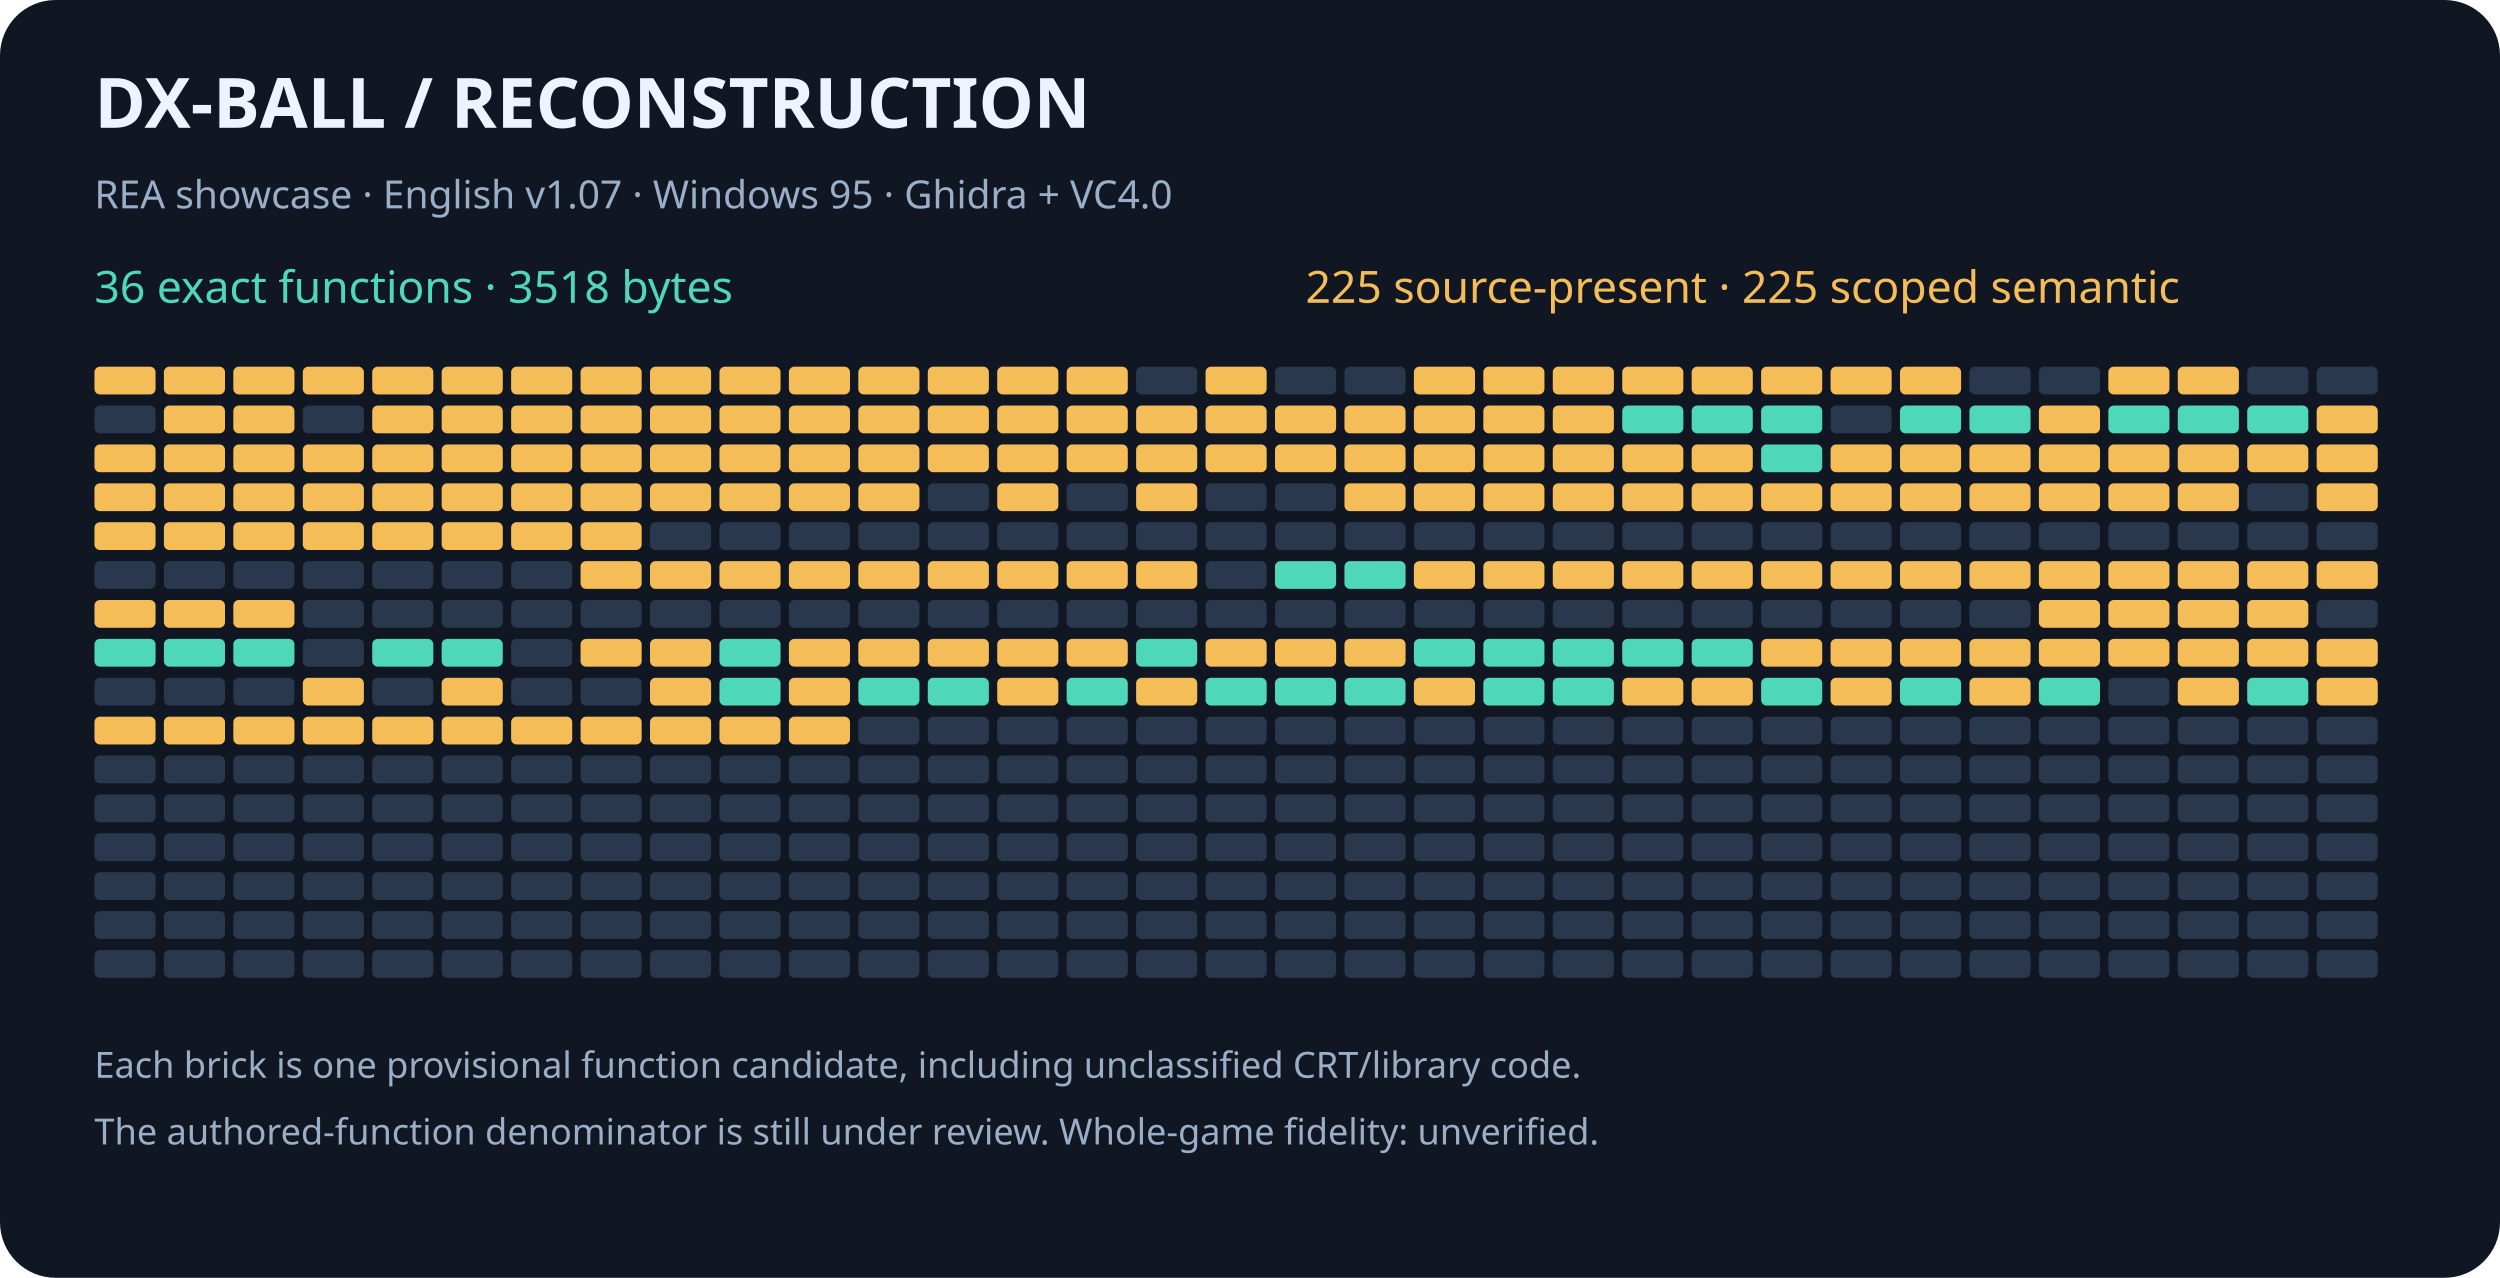
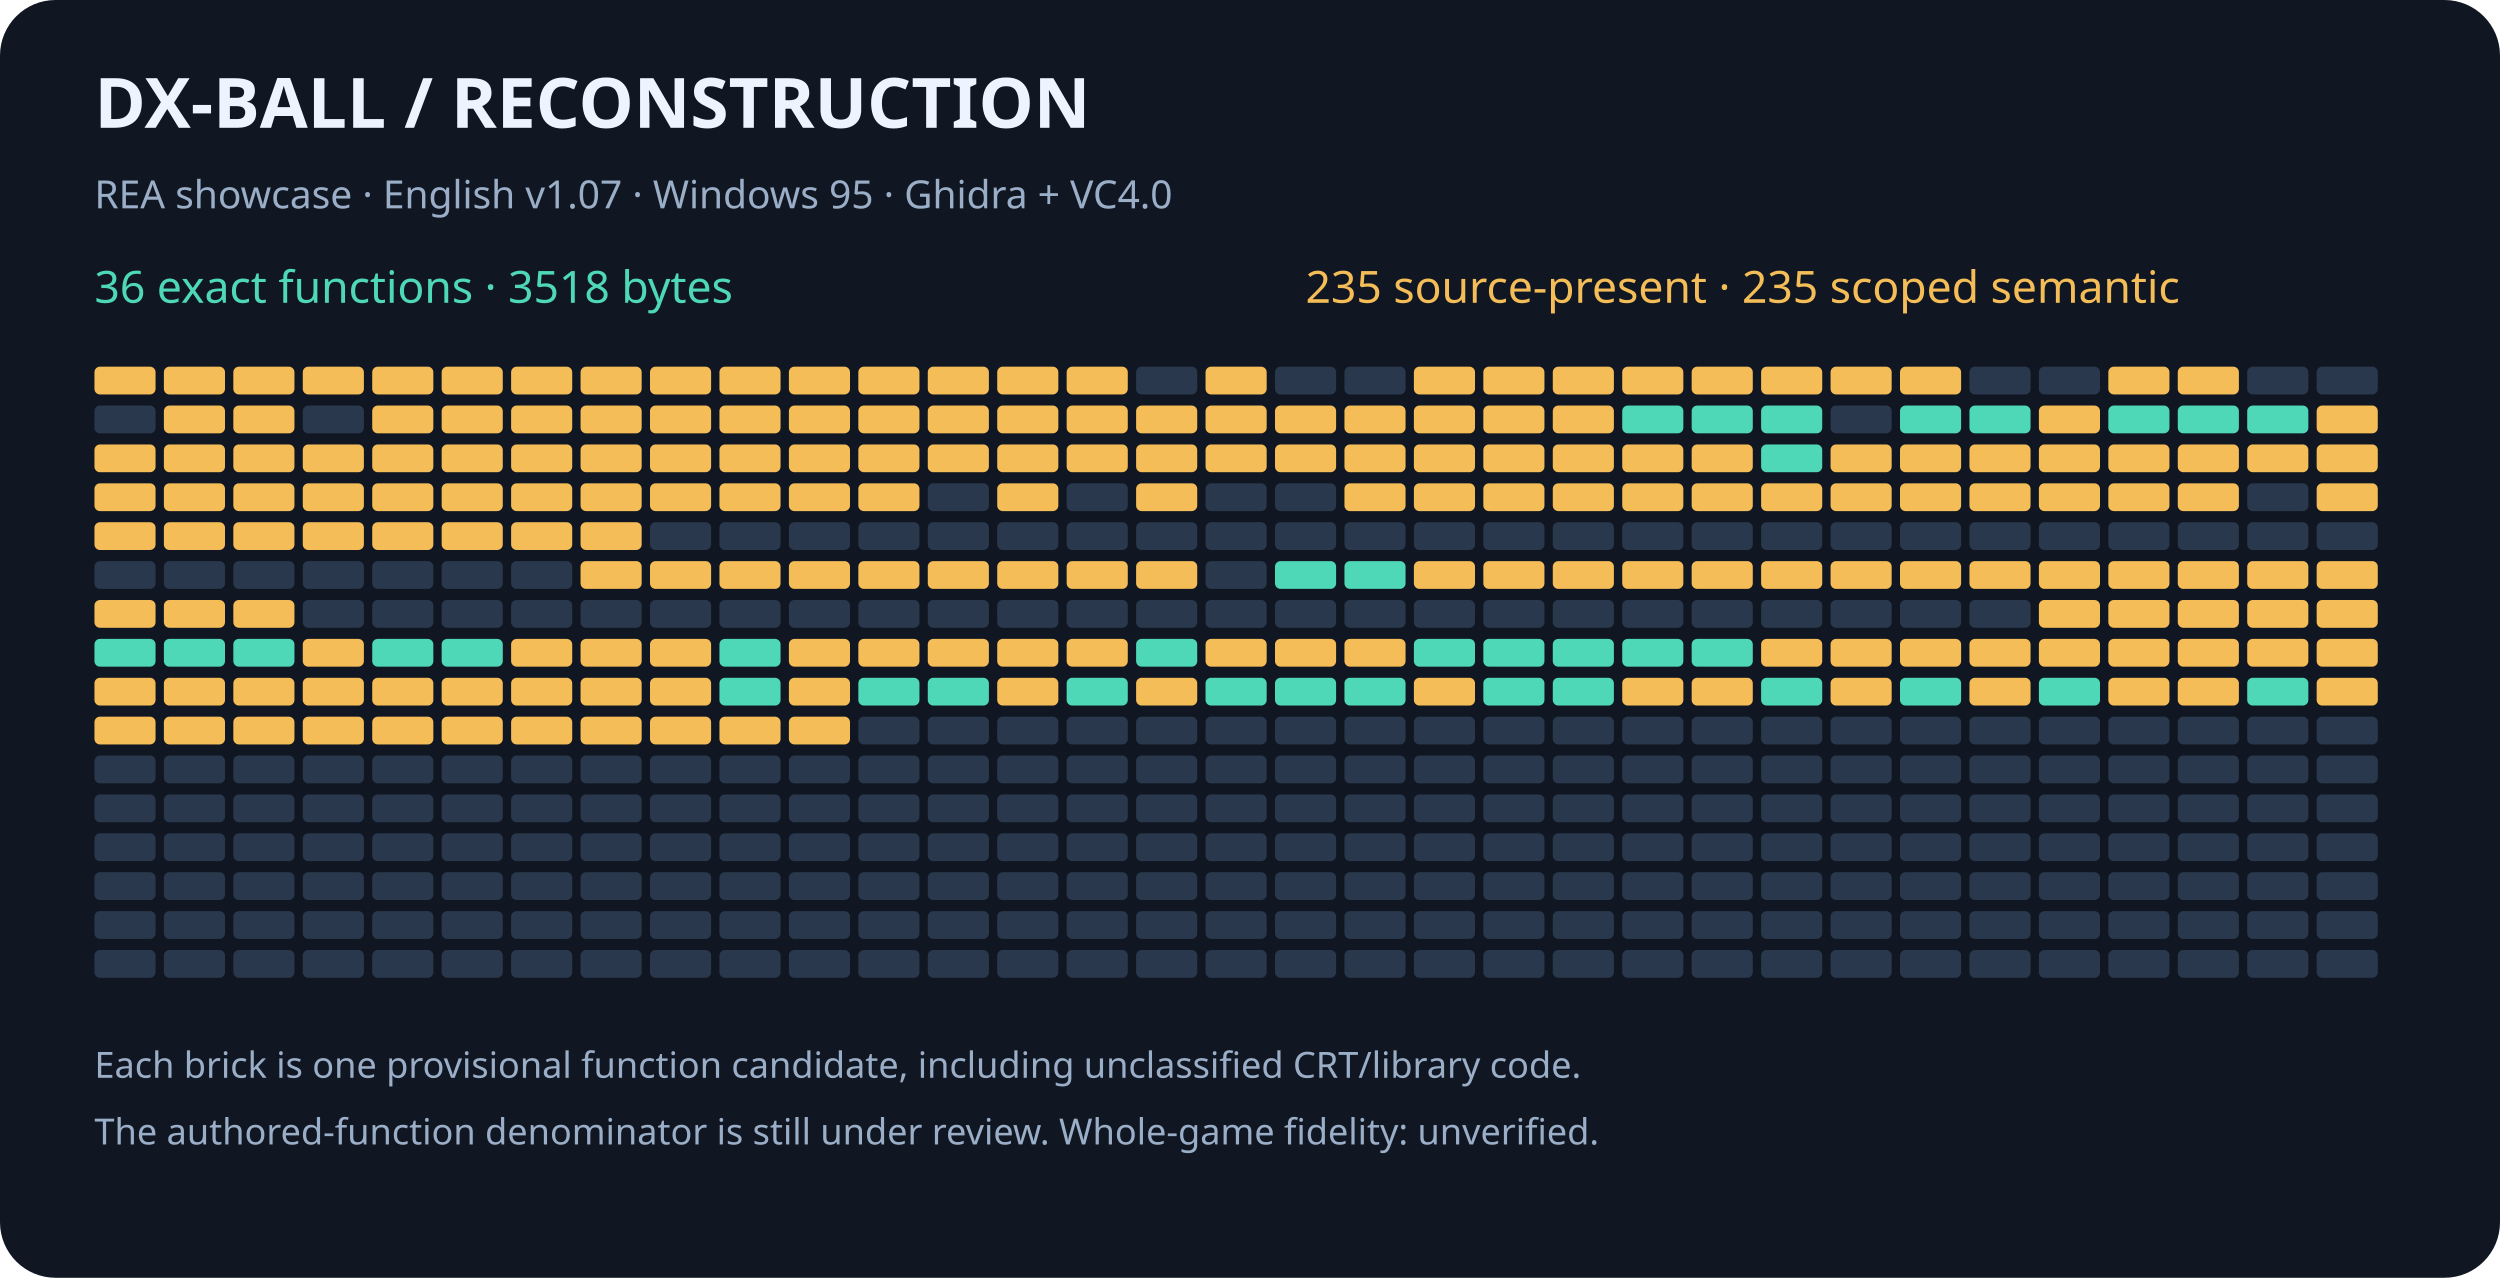
<svg xmlns="http://www.w3.org/2000/svg" width="900" height="460" viewBox="0 0 900 460" role="img" aria-labelledby="title desc">
  <rect width="900" height="460" rx="20" fill="#101722" />
  <g font-family="sans-serif">
    <text x="34" y="46" fill="#eef4ff" font-size="25" font-weight="bold">DX-BALL  /  RECONSTRUCTION</text>
    <text x="34" y="75" fill="#9baec8" font-size="14">REA showcase · English v1.07 · Windows 95 · Ghidra + VC4.0</text>
    <text x="34" y="109" fill="#4ed8b7" font-size="16">36 exact functions · 3518 bytes</text>
-     <text x="470" y="109" fill="#f5bd57" font-size="16">225 source-present · 225 scoped semantic</text>
+     <text x="470" y="109" fill="#f5bd57" font-size="16">235 source-present · 235 scoped semantic</text>
    <rect x="34" y="132" width="22" height="10" rx="2" fill="#f5bd57" />
    <rect x="59" y="132" width="22" height="10" rx="2" fill="#f5bd57" />
    <rect x="84" y="132" width="22" height="10" rx="2" fill="#f5bd57" />
    <rect x="109" y="132" width="22" height="10" rx="2" fill="#f5bd57" />
    <rect x="134" y="132" width="22" height="10" rx="2" fill="#f5bd57" />
    <rect x="159" y="132" width="22" height="10" rx="2" fill="#f5bd57" />
    <rect x="184" y="132" width="22" height="10" rx="2" fill="#f5bd57" />
    <rect x="209" y="132" width="22" height="10" rx="2" fill="#f5bd57" />
    <rect x="234" y="132" width="22" height="10" rx="2" fill="#f5bd57" />
    <rect x="259" y="132" width="22" height="10" rx="2" fill="#f5bd57" />
    <rect x="284" y="132" width="22" height="10" rx="2" fill="#f5bd57" />
    <rect x="309" y="132" width="22" height="10" rx="2" fill="#f5bd57" />
    <rect x="334" y="132" width="22" height="10" rx="2" fill="#f5bd57" />
    <rect x="359" y="132" width="22" height="10" rx="2" fill="#f5bd57" />
    <rect x="384" y="132" width="22" height="10" rx="2" fill="#f5bd57" />
    <rect x="409" y="132" width="22" height="10" rx="2" fill="#29384c" />
    <rect x="434" y="132" width="22" height="10" rx="2" fill="#f5bd57" />
    <rect x="459" y="132" width="22" height="10" rx="2" fill="#29384c" />
    <rect x="484" y="132" width="22" height="10" rx="2" fill="#29384c" />
    <rect x="509" y="132" width="22" height="10" rx="2" fill="#f5bd57" />
    <rect x="534" y="132" width="22" height="10" rx="2" fill="#f5bd57" />
    <rect x="559" y="132" width="22" height="10" rx="2" fill="#f5bd57" />
    <rect x="584" y="132" width="22" height="10" rx="2" fill="#f5bd57" />
    <rect x="609" y="132" width="22" height="10" rx="2" fill="#f5bd57" />
    <rect x="634" y="132" width="22" height="10" rx="2" fill="#f5bd57" />
    <rect x="659" y="132" width="22" height="10" rx="2" fill="#f5bd57" />
    <rect x="684" y="132" width="22" height="10" rx="2" fill="#f5bd57" />
    <rect x="709" y="132" width="22" height="10" rx="2" fill="#29384c" />
    <rect x="734" y="132" width="22" height="10" rx="2" fill="#29384c" />
    <rect x="759" y="132" width="22" height="10" rx="2" fill="#f5bd57" />
    <rect x="784" y="132" width="22" height="10" rx="2" fill="#f5bd57" />
    <rect x="809" y="132" width="22" height="10" rx="2" fill="#29384c" />
    <rect x="834" y="132" width="22" height="10" rx="2" fill="#29384c" />
    <rect x="34" y="146" width="22" height="10" rx="2" fill="#29384c" />
    <rect x="59" y="146" width="22" height="10" rx="2" fill="#f5bd57" />
    <rect x="84" y="146" width="22" height="10" rx="2" fill="#f5bd57" />
    <rect x="109" y="146" width="22" height="10" rx="2" fill="#29384c" />
    <rect x="134" y="146" width="22" height="10" rx="2" fill="#f5bd57" />
    <rect x="159" y="146" width="22" height="10" rx="2" fill="#f5bd57" />
    <rect x="184" y="146" width="22" height="10" rx="2" fill="#f5bd57" />
    <rect x="209" y="146" width="22" height="10" rx="2" fill="#f5bd57" />
    <rect x="234" y="146" width="22" height="10" rx="2" fill="#f5bd57" />
    <rect x="259" y="146" width="22" height="10" rx="2" fill="#f5bd57" />
    <rect x="284" y="146" width="22" height="10" rx="2" fill="#f5bd57" />
    <rect x="309" y="146" width="22" height="10" rx="2" fill="#f5bd57" />
    <rect x="334" y="146" width="22" height="10" rx="2" fill="#f5bd57" />
    <rect x="359" y="146" width="22" height="10" rx="2" fill="#f5bd57" />
    <rect x="384" y="146" width="22" height="10" rx="2" fill="#f5bd57" />
    <rect x="409" y="146" width="22" height="10" rx="2" fill="#f5bd57" />
    <rect x="434" y="146" width="22" height="10" rx="2" fill="#f5bd57" />
    <rect x="459" y="146" width="22" height="10" rx="2" fill="#f5bd57" />
    <rect x="484" y="146" width="22" height="10" rx="2" fill="#f5bd57" />
    <rect x="509" y="146" width="22" height="10" rx="2" fill="#f5bd57" />
    <rect x="534" y="146" width="22" height="10" rx="2" fill="#f5bd57" />
    <rect x="559" y="146" width="22" height="10" rx="2" fill="#f5bd57" />
    <rect x="584" y="146" width="22" height="10" rx="2" fill="#4ed8b7" />
    <rect x="609" y="146" width="22" height="10" rx="2" fill="#4ed8b7" />
    <rect x="634" y="146" width="22" height="10" rx="2" fill="#4ed8b7" />
    <rect x="659" y="146" width="22" height="10" rx="2" fill="#29384c" />
    <rect x="684" y="146" width="22" height="10" rx="2" fill="#4ed8b7" />
    <rect x="709" y="146" width="22" height="10" rx="2" fill="#4ed8b7" />
    <rect x="734" y="146" width="22" height="10" rx="2" fill="#f5bd57" />
    <rect x="759" y="146" width="22" height="10" rx="2" fill="#4ed8b7" />
    <rect x="784" y="146" width="22" height="10" rx="2" fill="#4ed8b7" />
    <rect x="809" y="146" width="22" height="10" rx="2" fill="#4ed8b7" />
    <rect x="834" y="146" width="22" height="10" rx="2" fill="#f5bd57" />
    <rect x="34" y="160" width="22" height="10" rx="2" fill="#f5bd57" />
    <rect x="59" y="160" width="22" height="10" rx="2" fill="#f5bd57" />
    <rect x="84" y="160" width="22" height="10" rx="2" fill="#f5bd57" />
    <rect x="109" y="160" width="22" height="10" rx="2" fill="#f5bd57" />
    <rect x="134" y="160" width="22" height="10" rx="2" fill="#f5bd57" />
    <rect x="159" y="160" width="22" height="10" rx="2" fill="#f5bd57" />
    <rect x="184" y="160" width="22" height="10" rx="2" fill="#f5bd57" />
    <rect x="209" y="160" width="22" height="10" rx="2" fill="#f5bd57" />
    <rect x="234" y="160" width="22" height="10" rx="2" fill="#f5bd57" />
    <rect x="259" y="160" width="22" height="10" rx="2" fill="#f5bd57" />
    <rect x="284" y="160" width="22" height="10" rx="2" fill="#f5bd57" />
    <rect x="309" y="160" width="22" height="10" rx="2" fill="#f5bd57" />
    <rect x="334" y="160" width="22" height="10" rx="2" fill="#f5bd57" />
    <rect x="359" y="160" width="22" height="10" rx="2" fill="#f5bd57" />
    <rect x="384" y="160" width="22" height="10" rx="2" fill="#f5bd57" />
    <rect x="409" y="160" width="22" height="10" rx="2" fill="#f5bd57" />
    <rect x="434" y="160" width="22" height="10" rx="2" fill="#f5bd57" />
    <rect x="459" y="160" width="22" height="10" rx="2" fill="#f5bd57" />
    <rect x="484" y="160" width="22" height="10" rx="2" fill="#f5bd57" />
    <rect x="509" y="160" width="22" height="10" rx="2" fill="#f5bd57" />
    <rect x="534" y="160" width="22" height="10" rx="2" fill="#f5bd57" />
    <rect x="559" y="160" width="22" height="10" rx="2" fill="#f5bd57" />
    <rect x="584" y="160" width="22" height="10" rx="2" fill="#f5bd57" />
    <rect x="609" y="160" width="22" height="10" rx="2" fill="#f5bd57" />
    <rect x="634" y="160" width="22" height="10" rx="2" fill="#4ed8b7" />
    <rect x="659" y="160" width="22" height="10" rx="2" fill="#f5bd57" />
    <rect x="684" y="160" width="22" height="10" rx="2" fill="#f5bd57" />
    <rect x="709" y="160" width="22" height="10" rx="2" fill="#f5bd57" />
    <rect x="734" y="160" width="22" height="10" rx="2" fill="#f5bd57" />
    <rect x="759" y="160" width="22" height="10" rx="2" fill="#f5bd57" />
    <rect x="784" y="160" width="22" height="10" rx="2" fill="#f5bd57" />
    <rect x="809" y="160" width="22" height="10" rx="2" fill="#f5bd57" />
    <rect x="834" y="160" width="22" height="10" rx="2" fill="#f5bd57" />
    <rect x="34" y="174" width="22" height="10" rx="2" fill="#f5bd57" />
    <rect x="59" y="174" width="22" height="10" rx="2" fill="#f5bd57" />
    <rect x="84" y="174" width="22" height="10" rx="2" fill="#f5bd57" />
    <rect x="109" y="174" width="22" height="10" rx="2" fill="#f5bd57" />
    <rect x="134" y="174" width="22" height="10" rx="2" fill="#f5bd57" />
    <rect x="159" y="174" width="22" height="10" rx="2" fill="#f5bd57" />
    <rect x="184" y="174" width="22" height="10" rx="2" fill="#f5bd57" />
    <rect x="209" y="174" width="22" height="10" rx="2" fill="#f5bd57" />
    <rect x="234" y="174" width="22" height="10" rx="2" fill="#f5bd57" />
    <rect x="259" y="174" width="22" height="10" rx="2" fill="#f5bd57" />
    <rect x="284" y="174" width="22" height="10" rx="2" fill="#f5bd57" />
    <rect x="309" y="174" width="22" height="10" rx="2" fill="#f5bd57" />
    <rect x="334" y="174" width="22" height="10" rx="2" fill="#29384c" />
    <rect x="359" y="174" width="22" height="10" rx="2" fill="#f5bd57" />
    <rect x="384" y="174" width="22" height="10" rx="2" fill="#29384c" />
    <rect x="409" y="174" width="22" height="10" rx="2" fill="#f5bd57" />
    <rect x="434" y="174" width="22" height="10" rx="2" fill="#29384c" />
    <rect x="459" y="174" width="22" height="10" rx="2" fill="#29384c" />
    <rect x="484" y="174" width="22" height="10" rx="2" fill="#f5bd57" />
    <rect x="509" y="174" width="22" height="10" rx="2" fill="#f5bd57" />
    <rect x="534" y="174" width="22" height="10" rx="2" fill="#f5bd57" />
    <rect x="559" y="174" width="22" height="10" rx="2" fill="#f5bd57" />
    <rect x="584" y="174" width="22" height="10" rx="2" fill="#f5bd57" />
    <rect x="609" y="174" width="22" height="10" rx="2" fill="#f5bd57" />
    <rect x="634" y="174" width="22" height="10" rx="2" fill="#f5bd57" />
    <rect x="659" y="174" width="22" height="10" rx="2" fill="#f5bd57" />
    <rect x="684" y="174" width="22" height="10" rx="2" fill="#f5bd57" />
    <rect x="709" y="174" width="22" height="10" rx="2" fill="#f5bd57" />
    <rect x="734" y="174" width="22" height="10" rx="2" fill="#f5bd57" />
    <rect x="759" y="174" width="22" height="10" rx="2" fill="#f5bd57" />
    <rect x="784" y="174" width="22" height="10" rx="2" fill="#f5bd57" />
    <rect x="809" y="174" width="22" height="10" rx="2" fill="#29384c" />
    <rect x="834" y="174" width="22" height="10" rx="2" fill="#f5bd57" />
    <rect x="34" y="188" width="22" height="10" rx="2" fill="#f5bd57" />
    <rect x="59" y="188" width="22" height="10" rx="2" fill="#f5bd57" />
    <rect x="84" y="188" width="22" height="10" rx="2" fill="#f5bd57" />
    <rect x="109" y="188" width="22" height="10" rx="2" fill="#f5bd57" />
    <rect x="134" y="188" width="22" height="10" rx="2" fill="#f5bd57" />
    <rect x="159" y="188" width="22" height="10" rx="2" fill="#f5bd57" />
    <rect x="184" y="188" width="22" height="10" rx="2" fill="#f5bd57" />
    <rect x="209" y="188" width="22" height="10" rx="2" fill="#f5bd57" />
    <rect x="234" y="188" width="22" height="10" rx="2" fill="#29384c" />
    <rect x="259" y="188" width="22" height="10" rx="2" fill="#29384c" />
    <rect x="284" y="188" width="22" height="10" rx="2" fill="#29384c" />
    <rect x="309" y="188" width="22" height="10" rx="2" fill="#29384c" />
    <rect x="334" y="188" width="22" height="10" rx="2" fill="#29384c" />
    <rect x="359" y="188" width="22" height="10" rx="2" fill="#29384c" />
    <rect x="384" y="188" width="22" height="10" rx="2" fill="#29384c" />
    <rect x="409" y="188" width="22" height="10" rx="2" fill="#29384c" />
    <rect x="434" y="188" width="22" height="10" rx="2" fill="#29384c" />
    <rect x="459" y="188" width="22" height="10" rx="2" fill="#29384c" />
    <rect x="484" y="188" width="22" height="10" rx="2" fill="#29384c" />
    <rect x="509" y="188" width="22" height="10" rx="2" fill="#29384c" />
    <rect x="534" y="188" width="22" height="10" rx="2" fill="#29384c" />
    <rect x="559" y="188" width="22" height="10" rx="2" fill="#29384c" />
    <rect x="584" y="188" width="22" height="10" rx="2" fill="#29384c" />
    <rect x="609" y="188" width="22" height="10" rx="2" fill="#29384c" />
    <rect x="634" y="188" width="22" height="10" rx="2" fill="#29384c" />
    <rect x="659" y="188" width="22" height="10" rx="2" fill="#29384c" />
    <rect x="684" y="188" width="22" height="10" rx="2" fill="#29384c" />
    <rect x="709" y="188" width="22" height="10" rx="2" fill="#29384c" />
    <rect x="734" y="188" width="22" height="10" rx="2" fill="#29384c" />
    <rect x="759" y="188" width="22" height="10" rx="2" fill="#29384c" />
    <rect x="784" y="188" width="22" height="10" rx="2" fill="#29384c" />
    <rect x="809" y="188" width="22" height="10" rx="2" fill="#29384c" />
    <rect x="834" y="188" width="22" height="10" rx="2" fill="#29384c" />
    <rect x="34" y="202" width="22" height="10" rx="2" fill="#29384c" />
    <rect x="59" y="202" width="22" height="10" rx="2" fill="#29384c" />
    <rect x="84" y="202" width="22" height="10" rx="2" fill="#29384c" />
    <rect x="109" y="202" width="22" height="10" rx="2" fill="#29384c" />
    <rect x="134" y="202" width="22" height="10" rx="2" fill="#29384c" />
    <rect x="159" y="202" width="22" height="10" rx="2" fill="#29384c" />
    <rect x="184" y="202" width="22" height="10" rx="2" fill="#29384c" />
    <rect x="209" y="202" width="22" height="10" rx="2" fill="#f5bd57" />
    <rect x="234" y="202" width="22" height="10" rx="2" fill="#f5bd57" />
    <rect x="259" y="202" width="22" height="10" rx="2" fill="#f5bd57" />
    <rect x="284" y="202" width="22" height="10" rx="2" fill="#f5bd57" />
    <rect x="309" y="202" width="22" height="10" rx="2" fill="#f5bd57" />
    <rect x="334" y="202" width="22" height="10" rx="2" fill="#f5bd57" />
    <rect x="359" y="202" width="22" height="10" rx="2" fill="#f5bd57" />
    <rect x="384" y="202" width="22" height="10" rx="2" fill="#f5bd57" />
    <rect x="409" y="202" width="22" height="10" rx="2" fill="#f5bd57" />
    <rect x="434" y="202" width="22" height="10" rx="2" fill="#29384c" />
    <rect x="459" y="202" width="22" height="10" rx="2" fill="#4ed8b7" />
    <rect x="484" y="202" width="22" height="10" rx="2" fill="#4ed8b7" />
    <rect x="509" y="202" width="22" height="10" rx="2" fill="#f5bd57" />
    <rect x="534" y="202" width="22" height="10" rx="2" fill="#f5bd57" />
    <rect x="559" y="202" width="22" height="10" rx="2" fill="#f5bd57" />
    <rect x="584" y="202" width="22" height="10" rx="2" fill="#f5bd57" />
    <rect x="609" y="202" width="22" height="10" rx="2" fill="#f5bd57" />
    <rect x="634" y="202" width="22" height="10" rx="2" fill="#f5bd57" />
    <rect x="659" y="202" width="22" height="10" rx="2" fill="#f5bd57" />
    <rect x="684" y="202" width="22" height="10" rx="2" fill="#f5bd57" />
    <rect x="709" y="202" width="22" height="10" rx="2" fill="#f5bd57" />
    <rect x="734" y="202" width="22" height="10" rx="2" fill="#f5bd57" />
    <rect x="759" y="202" width="22" height="10" rx="2" fill="#f5bd57" />
    <rect x="784" y="202" width="22" height="10" rx="2" fill="#f5bd57" />
    <rect x="809" y="202" width="22" height="10" rx="2" fill="#f5bd57" />
    <rect x="834" y="202" width="22" height="10" rx="2" fill="#f5bd57" />
    <rect x="34" y="216" width="22" height="10" rx="2" fill="#f5bd57" />
    <rect x="59" y="216" width="22" height="10" rx="2" fill="#f5bd57" />
    <rect x="84" y="216" width="22" height="10" rx="2" fill="#f5bd57" />
    <rect x="109" y="216" width="22" height="10" rx="2" fill="#29384c" />
    <rect x="134" y="216" width="22" height="10" rx="2" fill="#29384c" />
    <rect x="159" y="216" width="22" height="10" rx="2" fill="#29384c" />
    <rect x="184" y="216" width="22" height="10" rx="2" fill="#29384c" />
    <rect x="209" y="216" width="22" height="10" rx="2" fill="#29384c" />
    <rect x="234" y="216" width="22" height="10" rx="2" fill="#29384c" />
    <rect x="259" y="216" width="22" height="10" rx="2" fill="#29384c" />
    <rect x="284" y="216" width="22" height="10" rx="2" fill="#29384c" />
    <rect x="309" y="216" width="22" height="10" rx="2" fill="#29384c" />
    <rect x="334" y="216" width="22" height="10" rx="2" fill="#29384c" />
    <rect x="359" y="216" width="22" height="10" rx="2" fill="#29384c" />
    <rect x="384" y="216" width="22" height="10" rx="2" fill="#29384c" />
    <rect x="409" y="216" width="22" height="10" rx="2" fill="#29384c" />
    <rect x="434" y="216" width="22" height="10" rx="2" fill="#29384c" />
    <rect x="459" y="216" width="22" height="10" rx="2" fill="#29384c" />
    <rect x="484" y="216" width="22" height="10" rx="2" fill="#29384c" />
    <rect x="509" y="216" width="22" height="10" rx="2" fill="#29384c" />
    <rect x="534" y="216" width="22" height="10" rx="2" fill="#29384c" />
    <rect x="559" y="216" width="22" height="10" rx="2" fill="#29384c" />
    <rect x="584" y="216" width="22" height="10" rx="2" fill="#29384c" />
    <rect x="609" y="216" width="22" height="10" rx="2" fill="#29384c" />
    <rect x="634" y="216" width="22" height="10" rx="2" fill="#29384c" />
    <rect x="659" y="216" width="22" height="10" rx="2" fill="#29384c" />
    <rect x="684" y="216" width="22" height="10" rx="2" fill="#29384c" />
    <rect x="709" y="216" width="22" height="10" rx="2" fill="#29384c" />
    <rect x="734" y="216" width="22" height="10" rx="2" fill="#f5bd57" />
    <rect x="759" y="216" width="22" height="10" rx="2" fill="#f5bd57" />
    <rect x="784" y="216" width="22" height="10" rx="2" fill="#f5bd57" />
    <rect x="809" y="216" width="22" height="10" rx="2" fill="#f5bd57" />
-     <rect x="834" y="216" width="22" height="10" rx="2" fill="#29384c" />
+     <rect x="834" y="216" width="22" height="10" rx="2" fill="#f5bd57" />
    <rect x="34" y="230" width="22" height="10" rx="2" fill="#4ed8b7" />
    <rect x="59" y="230" width="22" height="10" rx="2" fill="#4ed8b7" />
    <rect x="84" y="230" width="22" height="10" rx="2" fill="#4ed8b7" />
-     <rect x="109" y="230" width="22" height="10" rx="2" fill="#29384c" />
+     <rect x="109" y="230" width="22" height="10" rx="2" fill="#f5bd57" />
    <rect x="134" y="230" width="22" height="10" rx="2" fill="#4ed8b7" />
    <rect x="159" y="230" width="22" height="10" rx="2" fill="#4ed8b7" />
-     <rect x="184" y="230" width="22" height="10" rx="2" fill="#29384c" />
+     <rect x="184" y="230" width="22" height="10" rx="2" fill="#f5bd57" />
    <rect x="209" y="230" width="22" height="10" rx="2" fill="#f5bd57" />
    <rect x="234" y="230" width="22" height="10" rx="2" fill="#f5bd57" />
    <rect x="259" y="230" width="22" height="10" rx="2" fill="#4ed8b7" />
    <rect x="284" y="230" width="22" height="10" rx="2" fill="#f5bd57" />
    <rect x="309" y="230" width="22" height="10" rx="2" fill="#f5bd57" />
    <rect x="334" y="230" width="22" height="10" rx="2" fill="#f5bd57" />
    <rect x="359" y="230" width="22" height="10" rx="2" fill="#f5bd57" />
    <rect x="384" y="230" width="22" height="10" rx="2" fill="#f5bd57" />
    <rect x="409" y="230" width="22" height="10" rx="2" fill="#4ed8b7" />
    <rect x="434" y="230" width="22" height="10" rx="2" fill="#f5bd57" />
    <rect x="459" y="230" width="22" height="10" rx="2" fill="#f5bd57" />
    <rect x="484" y="230" width="22" height="10" rx="2" fill="#f5bd57" />
    <rect x="509" y="230" width="22" height="10" rx="2" fill="#4ed8b7" />
    <rect x="534" y="230" width="22" height="10" rx="2" fill="#4ed8b7" />
    <rect x="559" y="230" width="22" height="10" rx="2" fill="#4ed8b7" />
    <rect x="584" y="230" width="22" height="10" rx="2" fill="#4ed8b7" />
    <rect x="609" y="230" width="22" height="10" rx="2" fill="#4ed8b7" />
    <rect x="634" y="230" width="22" height="10" rx="2" fill="#f5bd57" />
    <rect x="659" y="230" width="22" height="10" rx="2" fill="#f5bd57" />
    <rect x="684" y="230" width="22" height="10" rx="2" fill="#f5bd57" />
    <rect x="709" y="230" width="22" height="10" rx="2" fill="#f5bd57" />
    <rect x="734" y="230" width="22" height="10" rx="2" fill="#f5bd57" />
    <rect x="759" y="230" width="22" height="10" rx="2" fill="#f5bd57" />
    <rect x="784" y="230" width="22" height="10" rx="2" fill="#f5bd57" />
    <rect x="809" y="230" width="22" height="10" rx="2" fill="#f5bd57" />
    <rect x="834" y="230" width="22" height="10" rx="2" fill="#f5bd57" />
-     <rect x="34" y="244" width="22" height="10" rx="2" fill="#29384c" />
-     <rect x="59" y="244" width="22" height="10" rx="2" fill="#29384c" />
-     <rect x="84" y="244" width="22" height="10" rx="2" fill="#29384c" />
+     <rect x="34" y="244" width="22" height="10" rx="2" fill="#f5bd57" />
+     <rect x="59" y="244" width="22" height="10" rx="2" fill="#f5bd57" />
+     <rect x="84" y="244" width="22" height="10" rx="2" fill="#f5bd57" />
    <rect x="109" y="244" width="22" height="10" rx="2" fill="#f5bd57" />
-     <rect x="134" y="244" width="22" height="10" rx="2" fill="#29384c" />
+     <rect x="134" y="244" width="22" height="10" rx="2" fill="#f5bd57" />
    <rect x="159" y="244" width="22" height="10" rx="2" fill="#f5bd57" />
-     <rect x="184" y="244" width="22" height="10" rx="2" fill="#29384c" />
-     <rect x="209" y="244" width="22" height="10" rx="2" fill="#29384c" />
+     <rect x="184" y="244" width="22" height="10" rx="2" fill="#f5bd57" />
+     <rect x="209" y="244" width="22" height="10" rx="2" fill="#f5bd57" />
    <rect x="234" y="244" width="22" height="10" rx="2" fill="#f5bd57" />
    <rect x="259" y="244" width="22" height="10" rx="2" fill="#4ed8b7" />
    <rect x="284" y="244" width="22" height="10" rx="2" fill="#f5bd57" />
    <rect x="309" y="244" width="22" height="10" rx="2" fill="#4ed8b7" />
    <rect x="334" y="244" width="22" height="10" rx="2" fill="#4ed8b7" />
    <rect x="359" y="244" width="22" height="10" rx="2" fill="#f5bd57" />
    <rect x="384" y="244" width="22" height="10" rx="2" fill="#4ed8b7" />
    <rect x="409" y="244" width="22" height="10" rx="2" fill="#f5bd57" />
    <rect x="434" y="244" width="22" height="10" rx="2" fill="#4ed8b7" />
    <rect x="459" y="244" width="22" height="10" rx="2" fill="#4ed8b7" />
    <rect x="484" y="244" width="22" height="10" rx="2" fill="#4ed8b7" />
    <rect x="509" y="244" width="22" height="10" rx="2" fill="#f5bd57" />
    <rect x="534" y="244" width="22" height="10" rx="2" fill="#4ed8b7" />
    <rect x="559" y="244" width="22" height="10" rx="2" fill="#4ed8b7" />
    <rect x="584" y="244" width="22" height="10" rx="2" fill="#f5bd57" />
    <rect x="609" y="244" width="22" height="10" rx="2" fill="#f5bd57" />
    <rect x="634" y="244" width="22" height="10" rx="2" fill="#4ed8b7" />
    <rect x="659" y="244" width="22" height="10" rx="2" fill="#f5bd57" />
    <rect x="684" y="244" width="22" height="10" rx="2" fill="#4ed8b7" />
    <rect x="709" y="244" width="22" height="10" rx="2" fill="#f5bd57" />
    <rect x="734" y="244" width="22" height="10" rx="2" fill="#4ed8b7" />
-     <rect x="759" y="244" width="22" height="10" rx="2" fill="#29384c" />
+     <rect x="759" y="244" width="22" height="10" rx="2" fill="#f5bd57" />
    <rect x="784" y="244" width="22" height="10" rx="2" fill="#f5bd57" />
    <rect x="809" y="244" width="22" height="10" rx="2" fill="#4ed8b7" />
    <rect x="834" y="244" width="22" height="10" rx="2" fill="#f5bd57" />
    <rect x="34" y="258" width="22" height="10" rx="2" fill="#f5bd57" />
    <rect x="59" y="258" width="22" height="10" rx="2" fill="#f5bd57" />
    <rect x="84" y="258" width="22" height="10" rx="2" fill="#f5bd57" />
    <rect x="109" y="258" width="22" height="10" rx="2" fill="#f5bd57" />
    <rect x="134" y="258" width="22" height="10" rx="2" fill="#f5bd57" />
    <rect x="159" y="258" width="22" height="10" rx="2" fill="#f5bd57" />
    <rect x="184" y="258" width="22" height="10" rx="2" fill="#f5bd57" />
    <rect x="209" y="258" width="22" height="10" rx="2" fill="#f5bd57" />
    <rect x="234" y="258" width="22" height="10" rx="2" fill="#f5bd57" />
    <rect x="259" y="258" width="22" height="10" rx="2" fill="#f5bd57" />
    <rect x="284" y="258" width="22" height="10" rx="2" fill="#f5bd57" />
    <rect x="309" y="258" width="22" height="10" rx="2" fill="#29384c" />
    <rect x="334" y="258" width="22" height="10" rx="2" fill="#29384c" />
    <rect x="359" y="258" width="22" height="10" rx="2" fill="#29384c" />
    <rect x="384" y="258" width="22" height="10" rx="2" fill="#29384c" />
    <rect x="409" y="258" width="22" height="10" rx="2" fill="#29384c" />
    <rect x="434" y="258" width="22" height="10" rx="2" fill="#29384c" />
    <rect x="459" y="258" width="22" height="10" rx="2" fill="#29384c" />
    <rect x="484" y="258" width="22" height="10" rx="2" fill="#29384c" />
    <rect x="509" y="258" width="22" height="10" rx="2" fill="#29384c" />
    <rect x="534" y="258" width="22" height="10" rx="2" fill="#29384c" />
    <rect x="559" y="258" width="22" height="10" rx="2" fill="#29384c" />
    <rect x="584" y="258" width="22" height="10" rx="2" fill="#29384c" />
    <rect x="609" y="258" width="22" height="10" rx="2" fill="#29384c" />
    <rect x="634" y="258" width="22" height="10" rx="2" fill="#29384c" />
    <rect x="659" y="258" width="22" height="10" rx="2" fill="#29384c" />
    <rect x="684" y="258" width="22" height="10" rx="2" fill="#29384c" />
    <rect x="709" y="258" width="22" height="10" rx="2" fill="#29384c" />
    <rect x="734" y="258" width="22" height="10" rx="2" fill="#29384c" />
    <rect x="759" y="258" width="22" height="10" rx="2" fill="#29384c" />
    <rect x="784" y="258" width="22" height="10" rx="2" fill="#29384c" />
    <rect x="809" y="258" width="22" height="10" rx="2" fill="#29384c" />
    <rect x="834" y="258" width="22" height="10" rx="2" fill="#29384c" />
    <rect x="34" y="272" width="22" height="10" rx="2" fill="#29384c" />
    <rect x="59" y="272" width="22" height="10" rx="2" fill="#29384c" />
    <rect x="84" y="272" width="22" height="10" rx="2" fill="#29384c" />
    <rect x="109" y="272" width="22" height="10" rx="2" fill="#29384c" />
    <rect x="134" y="272" width="22" height="10" rx="2" fill="#29384c" />
    <rect x="159" y="272" width="22" height="10" rx="2" fill="#29384c" />
    <rect x="184" y="272" width="22" height="10" rx="2" fill="#29384c" />
    <rect x="209" y="272" width="22" height="10" rx="2" fill="#29384c" />
    <rect x="234" y="272" width="22" height="10" rx="2" fill="#29384c" />
    <rect x="259" y="272" width="22" height="10" rx="2" fill="#29384c" />
    <rect x="284" y="272" width="22" height="10" rx="2" fill="#29384c" />
    <rect x="309" y="272" width="22" height="10" rx="2" fill="#29384c" />
    <rect x="334" y="272" width="22" height="10" rx="2" fill="#29384c" />
    <rect x="359" y="272" width="22" height="10" rx="2" fill="#29384c" />
    <rect x="384" y="272" width="22" height="10" rx="2" fill="#29384c" />
    <rect x="409" y="272" width="22" height="10" rx="2" fill="#29384c" />
    <rect x="434" y="272" width="22" height="10" rx="2" fill="#29384c" />
    <rect x="459" y="272" width="22" height="10" rx="2" fill="#29384c" />
    <rect x="484" y="272" width="22" height="10" rx="2" fill="#29384c" />
    <rect x="509" y="272" width="22" height="10" rx="2" fill="#29384c" />
    <rect x="534" y="272" width="22" height="10" rx="2" fill="#29384c" />
    <rect x="559" y="272" width="22" height="10" rx="2" fill="#29384c" />
    <rect x="584" y="272" width="22" height="10" rx="2" fill="#29384c" />
    <rect x="609" y="272" width="22" height="10" rx="2" fill="#29384c" />
    <rect x="634" y="272" width="22" height="10" rx="2" fill="#29384c" />
    <rect x="659" y="272" width="22" height="10" rx="2" fill="#29384c" />
    <rect x="684" y="272" width="22" height="10" rx="2" fill="#29384c" />
    <rect x="709" y="272" width="22" height="10" rx="2" fill="#29384c" />
    <rect x="734" y="272" width="22" height="10" rx="2" fill="#29384c" />
    <rect x="759" y="272" width="22" height="10" rx="2" fill="#29384c" />
    <rect x="784" y="272" width="22" height="10" rx="2" fill="#29384c" />
    <rect x="809" y="272" width="22" height="10" rx="2" fill="#29384c" />
    <rect x="834" y="272" width="22" height="10" rx="2" fill="#29384c" />
    <rect x="34" y="286" width="22" height="10" rx="2" fill="#29384c" />
    <rect x="59" y="286" width="22" height="10" rx="2" fill="#29384c" />
    <rect x="84" y="286" width="22" height="10" rx="2" fill="#29384c" />
    <rect x="109" y="286" width="22" height="10" rx="2" fill="#29384c" />
    <rect x="134" y="286" width="22" height="10" rx="2" fill="#29384c" />
    <rect x="159" y="286" width="22" height="10" rx="2" fill="#29384c" />
    <rect x="184" y="286" width="22" height="10" rx="2" fill="#29384c" />
    <rect x="209" y="286" width="22" height="10" rx="2" fill="#29384c" />
    <rect x="234" y="286" width="22" height="10" rx="2" fill="#29384c" />
    <rect x="259" y="286" width="22" height="10" rx="2" fill="#29384c" />
    <rect x="284" y="286" width="22" height="10" rx="2" fill="#29384c" />
    <rect x="309" y="286" width="22" height="10" rx="2" fill="#29384c" />
    <rect x="334" y="286" width="22" height="10" rx="2" fill="#29384c" />
    <rect x="359" y="286" width="22" height="10" rx="2" fill="#29384c" />
    <rect x="384" y="286" width="22" height="10" rx="2" fill="#29384c" />
    <rect x="409" y="286" width="22" height="10" rx="2" fill="#29384c" />
    <rect x="434" y="286" width="22" height="10" rx="2" fill="#29384c" />
    <rect x="459" y="286" width="22" height="10" rx="2" fill="#29384c" />
    <rect x="484" y="286" width="22" height="10" rx="2" fill="#29384c" />
    <rect x="509" y="286" width="22" height="10" rx="2" fill="#29384c" />
    <rect x="534" y="286" width="22" height="10" rx="2" fill="#29384c" />
    <rect x="559" y="286" width="22" height="10" rx="2" fill="#29384c" />
    <rect x="584" y="286" width="22" height="10" rx="2" fill="#29384c" />
    <rect x="609" y="286" width="22" height="10" rx="2" fill="#29384c" />
    <rect x="634" y="286" width="22" height="10" rx="2" fill="#29384c" />
    <rect x="659" y="286" width="22" height="10" rx="2" fill="#29384c" />
    <rect x="684" y="286" width="22" height="10" rx="2" fill="#29384c" />
    <rect x="709" y="286" width="22" height="10" rx="2" fill="#29384c" />
    <rect x="734" y="286" width="22" height="10" rx="2" fill="#29384c" />
    <rect x="759" y="286" width="22" height="10" rx="2" fill="#29384c" />
    <rect x="784" y="286" width="22" height="10" rx="2" fill="#29384c" />
    <rect x="809" y="286" width="22" height="10" rx="2" fill="#29384c" />
    <rect x="834" y="286" width="22" height="10" rx="2" fill="#29384c" />
    <rect x="34" y="300" width="22" height="10" rx="2" fill="#29384c" />
    <rect x="59" y="300" width="22" height="10" rx="2" fill="#29384c" />
    <rect x="84" y="300" width="22" height="10" rx="2" fill="#29384c" />
    <rect x="109" y="300" width="22" height="10" rx="2" fill="#29384c" />
    <rect x="134" y="300" width="22" height="10" rx="2" fill="#29384c" />
    <rect x="159" y="300" width="22" height="10" rx="2" fill="#29384c" />
    <rect x="184" y="300" width="22" height="10" rx="2" fill="#29384c" />
    <rect x="209" y="300" width="22" height="10" rx="2" fill="#29384c" />
    <rect x="234" y="300" width="22" height="10" rx="2" fill="#29384c" />
    <rect x="259" y="300" width="22" height="10" rx="2" fill="#29384c" />
    <rect x="284" y="300" width="22" height="10" rx="2" fill="#29384c" />
    <rect x="309" y="300" width="22" height="10" rx="2" fill="#29384c" />
    <rect x="334" y="300" width="22" height="10" rx="2" fill="#29384c" />
    <rect x="359" y="300" width="22" height="10" rx="2" fill="#29384c" />
    <rect x="384" y="300" width="22" height="10" rx="2" fill="#29384c" />
    <rect x="409" y="300" width="22" height="10" rx="2" fill="#29384c" />
    <rect x="434" y="300" width="22" height="10" rx="2" fill="#29384c" />
    <rect x="459" y="300" width="22" height="10" rx="2" fill="#29384c" />
    <rect x="484" y="300" width="22" height="10" rx="2" fill="#29384c" />
    <rect x="509" y="300" width="22" height="10" rx="2" fill="#29384c" />
    <rect x="534" y="300" width="22" height="10" rx="2" fill="#29384c" />
    <rect x="559" y="300" width="22" height="10" rx="2" fill="#29384c" />
    <rect x="584" y="300" width="22" height="10" rx="2" fill="#29384c" />
    <rect x="609" y="300" width="22" height="10" rx="2" fill="#29384c" />
    <rect x="634" y="300" width="22" height="10" rx="2" fill="#29384c" />
    <rect x="659" y="300" width="22" height="10" rx="2" fill="#29384c" />
    <rect x="684" y="300" width="22" height="10" rx="2" fill="#29384c" />
    <rect x="709" y="300" width="22" height="10" rx="2" fill="#29384c" />
    <rect x="734" y="300" width="22" height="10" rx="2" fill="#29384c" />
    <rect x="759" y="300" width="22" height="10" rx="2" fill="#29384c" />
    <rect x="784" y="300" width="22" height="10" rx="2" fill="#29384c" />
    <rect x="809" y="300" width="22" height="10" rx="2" fill="#29384c" />
    <rect x="834" y="300" width="22" height="10" rx="2" fill="#29384c" />
    <rect x="34" y="314" width="22" height="10" rx="2" fill="#29384c" />
    <rect x="59" y="314" width="22" height="10" rx="2" fill="#29384c" />
    <rect x="84" y="314" width="22" height="10" rx="2" fill="#29384c" />
    <rect x="109" y="314" width="22" height="10" rx="2" fill="#29384c" />
    <rect x="134" y="314" width="22" height="10" rx="2" fill="#29384c" />
    <rect x="159" y="314" width="22" height="10" rx="2" fill="#29384c" />
    <rect x="184" y="314" width="22" height="10" rx="2" fill="#29384c" />
    <rect x="209" y="314" width="22" height="10" rx="2" fill="#29384c" />
    <rect x="234" y="314" width="22" height="10" rx="2" fill="#29384c" />
    <rect x="259" y="314" width="22" height="10" rx="2" fill="#29384c" />
    <rect x="284" y="314" width="22" height="10" rx="2" fill="#29384c" />
    <rect x="309" y="314" width="22" height="10" rx="2" fill="#29384c" />
    <rect x="334" y="314" width="22" height="10" rx="2" fill="#29384c" />
    <rect x="359" y="314" width="22" height="10" rx="2" fill="#29384c" />
    <rect x="384" y="314" width="22" height="10" rx="2" fill="#29384c" />
    <rect x="409" y="314" width="22" height="10" rx="2" fill="#29384c" />
    <rect x="434" y="314" width="22" height="10" rx="2" fill="#29384c" />
    <rect x="459" y="314" width="22" height="10" rx="2" fill="#29384c" />
    <rect x="484" y="314" width="22" height="10" rx="2" fill="#29384c" />
    <rect x="509" y="314" width="22" height="10" rx="2" fill="#29384c" />
    <rect x="534" y="314" width="22" height="10" rx="2" fill="#29384c" />
    <rect x="559" y="314" width="22" height="10" rx="2" fill="#29384c" />
    <rect x="584" y="314" width="22" height="10" rx="2" fill="#29384c" />
    <rect x="609" y="314" width="22" height="10" rx="2" fill="#29384c" />
    <rect x="634" y="314" width="22" height="10" rx="2" fill="#29384c" />
    <rect x="659" y="314" width="22" height="10" rx="2" fill="#29384c" />
    <rect x="684" y="314" width="22" height="10" rx="2" fill="#29384c" />
    <rect x="709" y="314" width="22" height="10" rx="2" fill="#29384c" />
    <rect x="734" y="314" width="22" height="10" rx="2" fill="#29384c" />
    <rect x="759" y="314" width="22" height="10" rx="2" fill="#29384c" />
    <rect x="784" y="314" width="22" height="10" rx="2" fill="#29384c" />
    <rect x="809" y="314" width="22" height="10" rx="2" fill="#29384c" />
    <rect x="834" y="314" width="22" height="10" rx="2" fill="#29384c" />
    <rect x="34" y="328" width="22" height="10" rx="2" fill="#29384c" />
    <rect x="59" y="328" width="22" height="10" rx="2" fill="#29384c" />
    <rect x="84" y="328" width="22" height="10" rx="2" fill="#29384c" />
    <rect x="109" y="328" width="22" height="10" rx="2" fill="#29384c" />
    <rect x="134" y="328" width="22" height="10" rx="2" fill="#29384c" />
    <rect x="159" y="328" width="22" height="10" rx="2" fill="#29384c" />
    <rect x="184" y="328" width="22" height="10" rx="2" fill="#29384c" />
    <rect x="209" y="328" width="22" height="10" rx="2" fill="#29384c" />
    <rect x="234" y="328" width="22" height="10" rx="2" fill="#29384c" />
    <rect x="259" y="328" width="22" height="10" rx="2" fill="#29384c" />
    <rect x="284" y="328" width="22" height="10" rx="2" fill="#29384c" />
    <rect x="309" y="328" width="22" height="10" rx="2" fill="#29384c" />
    <rect x="334" y="328" width="22" height="10" rx="2" fill="#29384c" />
    <rect x="359" y="328" width="22" height="10" rx="2" fill="#29384c" />
    <rect x="384" y="328" width="22" height="10" rx="2" fill="#29384c" />
    <rect x="409" y="328" width="22" height="10" rx="2" fill="#29384c" />
    <rect x="434" y="328" width="22" height="10" rx="2" fill="#29384c" />
    <rect x="459" y="328" width="22" height="10" rx="2" fill="#29384c" />
    <rect x="484" y="328" width="22" height="10" rx="2" fill="#29384c" />
    <rect x="509" y="328" width="22" height="10" rx="2" fill="#29384c" />
    <rect x="534" y="328" width="22" height="10" rx="2" fill="#29384c" />
    <rect x="559" y="328" width="22" height="10" rx="2" fill="#29384c" />
    <rect x="584" y="328" width="22" height="10" rx="2" fill="#29384c" />
    <rect x="609" y="328" width="22" height="10" rx="2" fill="#29384c" />
    <rect x="634" y="328" width="22" height="10" rx="2" fill="#29384c" />
    <rect x="659" y="328" width="22" height="10" rx="2" fill="#29384c" />
    <rect x="684" y="328" width="22" height="10" rx="2" fill="#29384c" />
    <rect x="709" y="328" width="22" height="10" rx="2" fill="#29384c" />
    <rect x="734" y="328" width="22" height="10" rx="2" fill="#29384c" />
    <rect x="759" y="328" width="22" height="10" rx="2" fill="#29384c" />
    <rect x="784" y="328" width="22" height="10" rx="2" fill="#29384c" />
    <rect x="809" y="328" width="22" height="10" rx="2" fill="#29384c" />
    <rect x="834" y="328" width="22" height="10" rx="2" fill="#29384c" />
    <rect x="34" y="342" width="22" height="10" rx="2" fill="#29384c" />
    <rect x="59" y="342" width="22" height="10" rx="2" fill="#29384c" />
    <rect x="84" y="342" width="22" height="10" rx="2" fill="#29384c" />
    <rect x="109" y="342" width="22" height="10" rx="2" fill="#29384c" />
    <rect x="134" y="342" width="22" height="10" rx="2" fill="#29384c" />
    <rect x="159" y="342" width="22" height="10" rx="2" fill="#29384c" />
    <rect x="184" y="342" width="22" height="10" rx="2" fill="#29384c" />
    <rect x="209" y="342" width="22" height="10" rx="2" fill="#29384c" />
    <rect x="234" y="342" width="22" height="10" rx="2" fill="#29384c" />
    <rect x="259" y="342" width="22" height="10" rx="2" fill="#29384c" />
    <rect x="284" y="342" width="22" height="10" rx="2" fill="#29384c" />
    <rect x="309" y="342" width="22" height="10" rx="2" fill="#29384c" />
    <rect x="334" y="342" width="22" height="10" rx="2" fill="#29384c" />
    <rect x="359" y="342" width="22" height="10" rx="2" fill="#29384c" />
    <rect x="384" y="342" width="22" height="10" rx="2" fill="#29384c" />
    <rect x="409" y="342" width="22" height="10" rx="2" fill="#29384c" />
    <rect x="434" y="342" width="22" height="10" rx="2" fill="#29384c" />
    <rect x="459" y="342" width="22" height="10" rx="2" fill="#29384c" />
    <rect x="484" y="342" width="22" height="10" rx="2" fill="#29384c" />
    <rect x="509" y="342" width="22" height="10" rx="2" fill="#29384c" />
    <rect x="534" y="342" width="22" height="10" rx="2" fill="#29384c" />
    <rect x="559" y="342" width="22" height="10" rx="2" fill="#29384c" />
    <rect x="584" y="342" width="22" height="10" rx="2" fill="#29384c" />
    <rect x="609" y="342" width="22" height="10" rx="2" fill="#29384c" />
    <rect x="634" y="342" width="22" height="10" rx="2" fill="#29384c" />
    <rect x="659" y="342" width="22" height="10" rx="2" fill="#29384c" />
    <rect x="684" y="342" width="22" height="10" rx="2" fill="#29384c" />
    <rect x="709" y="342" width="22" height="10" rx="2" fill="#29384c" />
    <rect x="734" y="342" width="22" height="10" rx="2" fill="#29384c" />
    <rect x="759" y="342" width="22" height="10" rx="2" fill="#29384c" />
    <rect x="784" y="342" width="22" height="10" rx="2" fill="#29384c" />
    <rect x="809" y="342" width="22" height="10" rx="2" fill="#29384c" />
    <rect x="834" y="342" width="22" height="10" rx="2" fill="#29384c" />
    <text x="34" y="388" fill="#9baec8" font-size="13">Each brick is one provisional function candidate, including unclassified CRT/library code.</text>
    <text x="34" y="412" fill="#9baec8" font-size="13">The authored-function denominator is still under review. Whole-game fidelity: unverified.</text>
  </g>
</svg>
